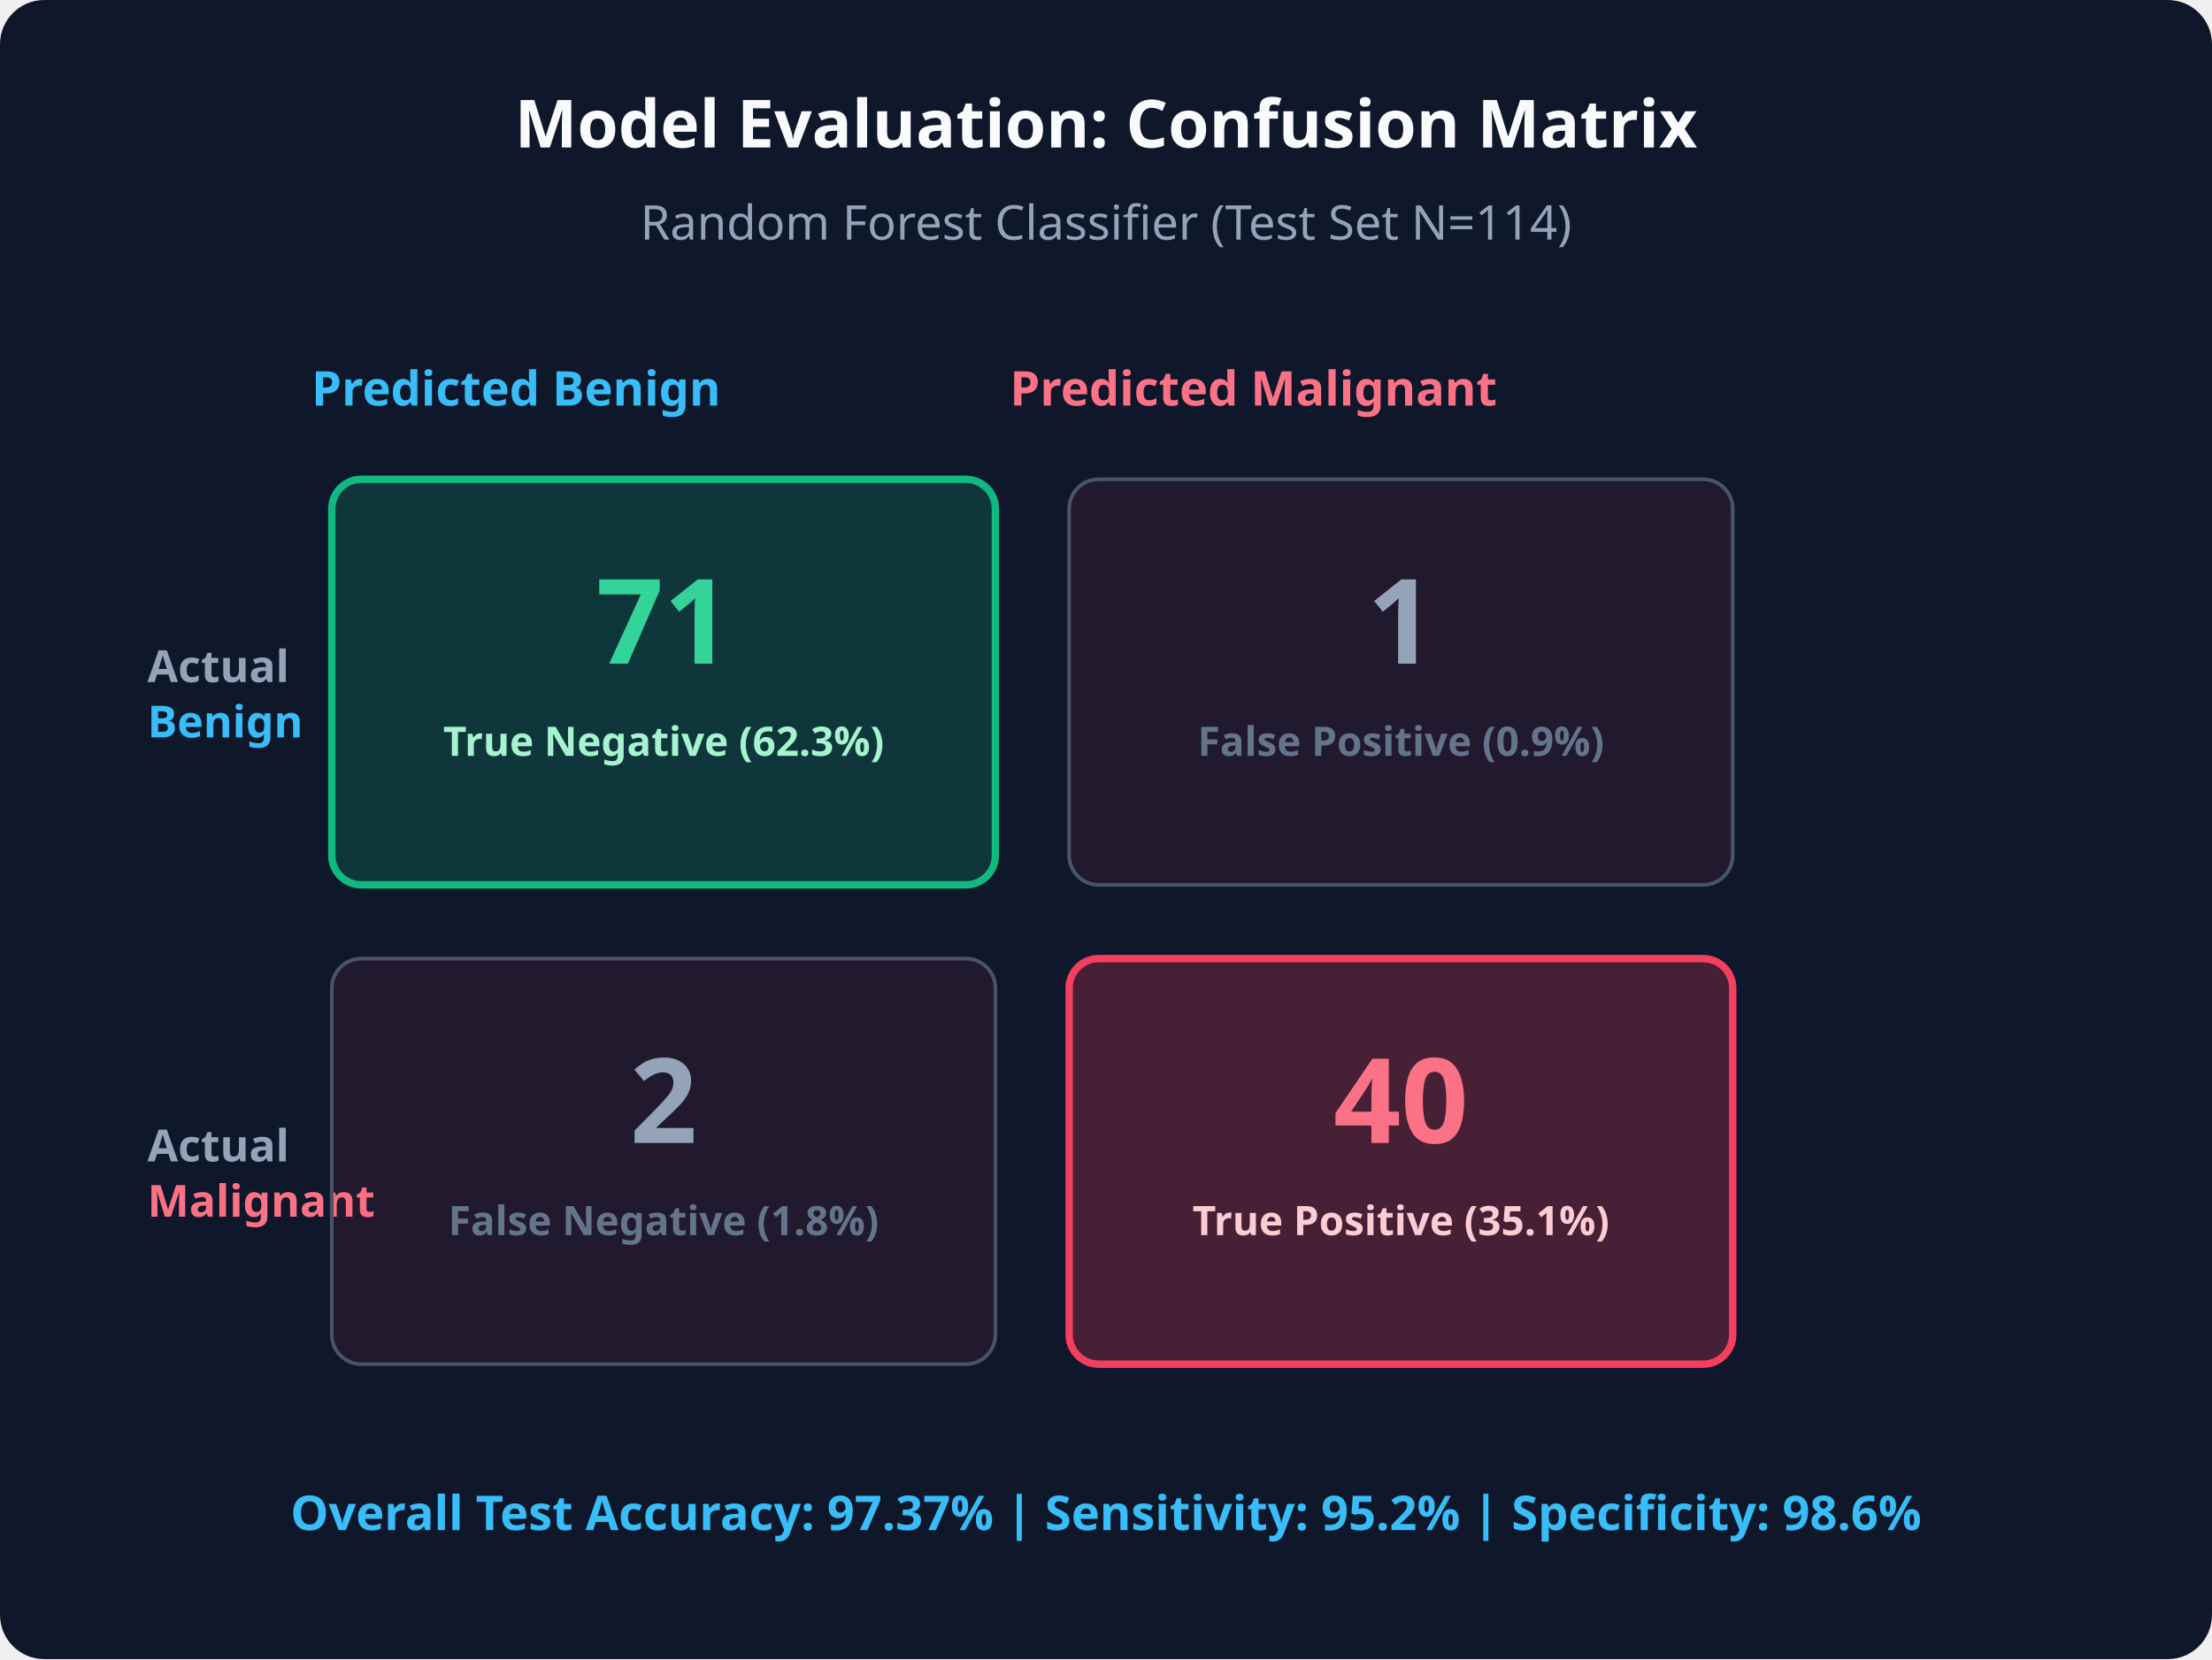
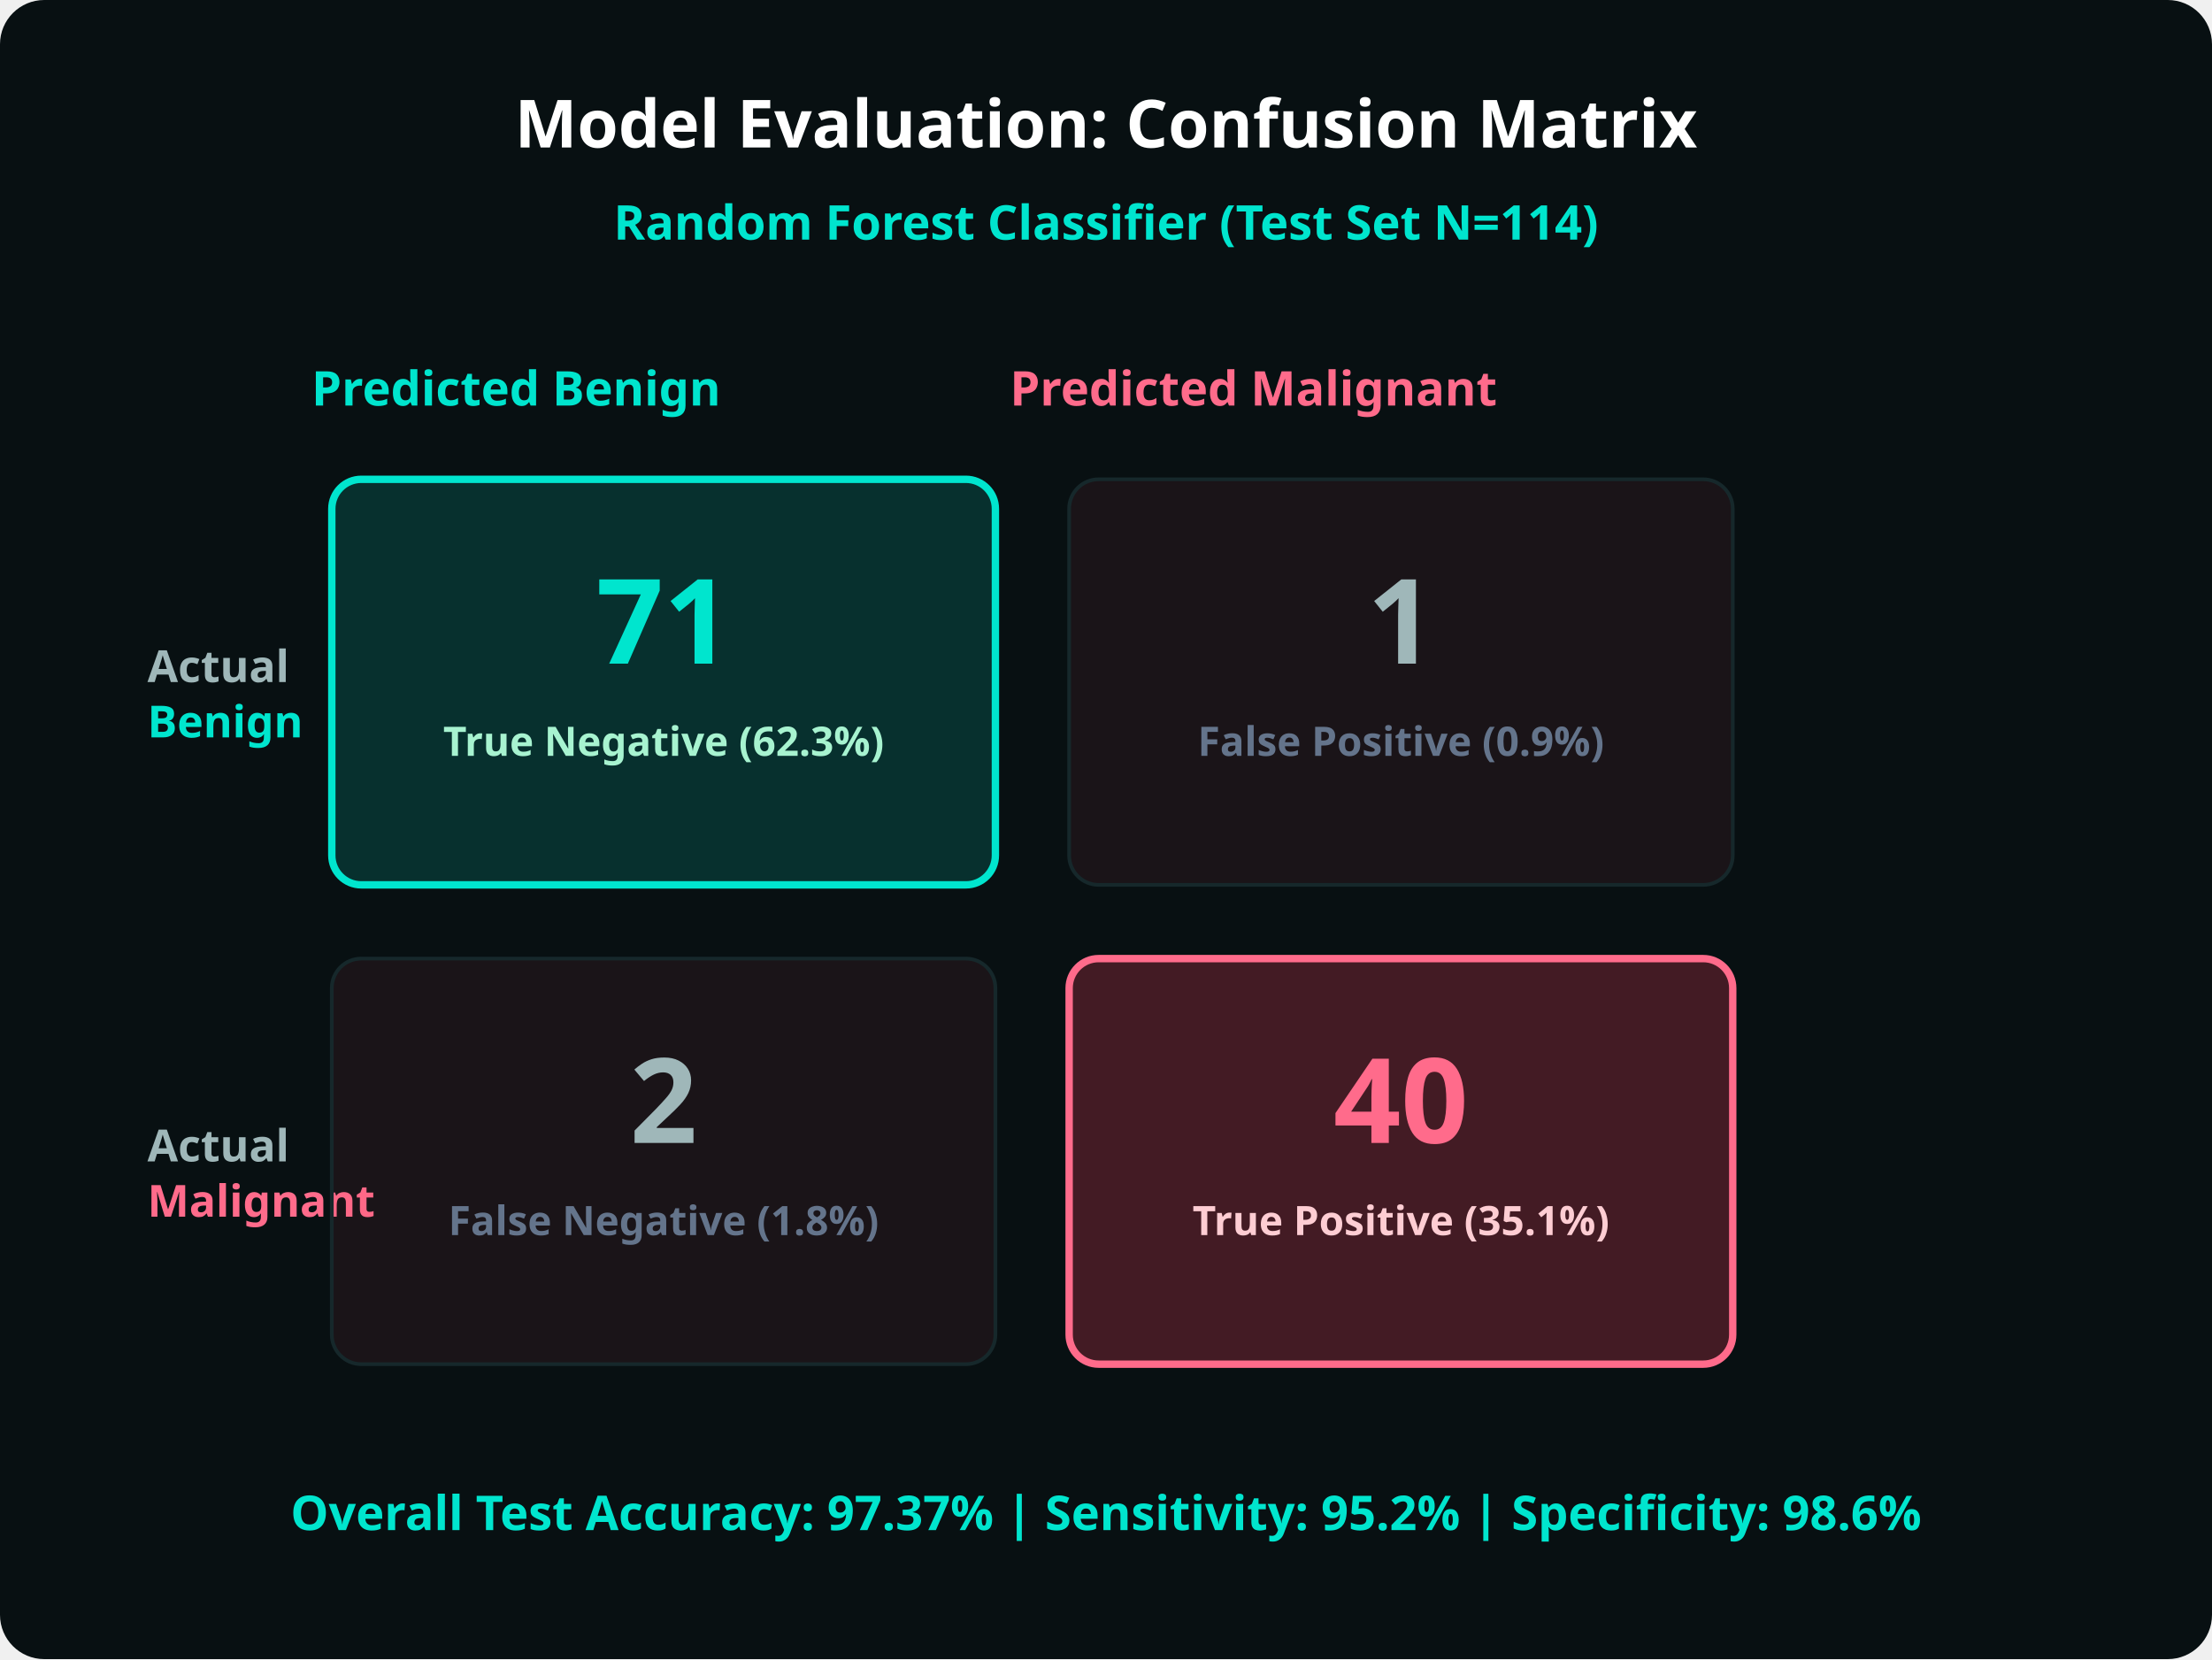
- <svg xmlns="http://www.w3.org/2000/svg" viewBox="0 0 600 450" width="100%" height="100%" style="background: #0f172a;">
-   <rect width="600" height="450" fill="#0f172a" rx="12" />
-   <text x="300" y="40" fill="#f8fafc" font-family="sans-serif" font-size="18" font-weight="700" text-anchor="middle">Model Evaluation: Confusion Matrix</text>
-   <text x="300" y="65" fill="#94a3b8" font-family="sans-serif" font-size="13" font-weight="500" text-anchor="middle">Random Forest Classifier (Test Set N=114)</text>
-   <text x="140" y="110" fill="#38bdf8" font-family="sans-serif" font-size="13" font-weight="700" text-anchor="middle">Predicted Benign</text>
-   <text x="340" y="110" fill="#fb7185" font-family="sans-serif" font-size="13" font-weight="700" text-anchor="middle">Predicted Malignant</text>
+ <svg xmlns="http://www.w3.org/2000/svg" viewBox="0 0 600 450" width="100%" height="100%" style="background: #081012;">
+   <rect width="600" height="450" fill="#081012" rx="12" />
+   <text x="300" y="40" fill="#ffffff" font-family="'Space Grotesk', sans-serif" font-size="18" font-weight="700" text-anchor="middle">Model Evaluation: Confusion Matrix</text>
+   <text x="300" y="65" fill="#00e5ce" font-family="'Space Grotesk', sans-serif" font-size="13" font-weight="600" text-anchor="middle">Random Forest Classifier (Test Set N=114)</text>
+   <text x="140" y="110" fill="#00e5ce" font-family="'Space Grotesk', sans-serif" font-size="13" font-weight="700" text-anchor="middle">Predicted Benign</text>
+   <text x="340" y="110" fill="#ff6b8b" font-family="'Space Grotesk', sans-serif" font-size="13" font-weight="700" text-anchor="middle">Predicted Malignant</text>
  <g transform="translate(40, 130)">
-     <text x="0" y="55" fill="#94a3b8" font-family="sans-serif" font-size="12" font-weight="700">Actual</text>
-     <text x="0" y="70" fill="#38bdf8" font-family="sans-serif" font-size="12" font-weight="700">Benign</text>
-     <rect x="50" y="0" width="180" height="110" rx="8" fill="rgba(16, 185, 129, 0.2)" stroke="#10b981" stroke-width="2" />
-     <text x="140" y="50" fill="#34d399" font-family="sans-serif" font-size="32" font-weight="800" text-anchor="middle">71</text>
+     <text x="0" y="55" fill="#9fb7b9" font-family="sans-serif" font-size="12" font-weight="700">Actual</text>
+     <text x="0" y="70" fill="#00e5ce" font-family="sans-serif" font-size="12" font-weight="700">Benign</text>
+     <rect x="50" y="0" width="180" height="110" rx="8" fill="rgba(0, 229, 206, 0.15)" stroke="#00e5ce" stroke-width="2" />
+     <text x="140" y="50" fill="#00e5ce" font-family="'Space Grotesk', sans-serif" font-size="32" font-weight="800" text-anchor="middle">71</text>
    <text x="140" y="75" fill="#a7f3d0" font-family="sans-serif" font-size="11" font-weight="600" text-anchor="middle">True Negative (62.3%)</text>
-     <rect x="250" y="0" width="180" height="110" rx="8" fill="rgba(244, 63, 94, 0.08)" stroke="#475569" stroke-width="1" />
-     <text x="340" y="50" fill="#94a3b8" font-family="sans-serif" font-size="32" font-weight="800" text-anchor="middle">1</text>
+     <rect x="250" y="0" width="180" height="110" rx="8" fill="rgba(244, 63, 94, 0.08)" stroke="#16282b" stroke-width="1" />
+     <text x="340" y="50" fill="#9fb7b9" font-family="'Space Grotesk', sans-serif" font-size="32" font-weight="800" text-anchor="middle">1</text>
    <text x="340" y="75" fill="#64748b" font-family="sans-serif" font-size="11" font-weight="600" text-anchor="middle">False Positive (0.9%)</text>
  </g>
  <g transform="translate(40, 260)">
-     <text x="0" y="55" fill="#94a3b8" font-family="sans-serif" font-size="12" font-weight="700">Actual</text>
-     <text x="0" y="70" fill="#fb7185" font-family="sans-serif" font-size="12" font-weight="700">Malignant</text>
-     <rect x="50" y="0" width="180" height="110" rx="8" fill="rgba(244, 63, 94, 0.08)" stroke="#475569" stroke-width="1" />
-     <text x="140" y="50" fill="#94a3b8" font-family="sans-serif" font-size="32" font-weight="800" text-anchor="middle">2</text>
+     <text x="0" y="55" fill="#9fb7b9" font-family="sans-serif" font-size="12" font-weight="700">Actual</text>
+     <text x="0" y="70" fill="#ff6b8b" font-family="sans-serif" font-size="12" font-weight="700">Malignant</text>
+     <rect x="50" y="0" width="180" height="110" rx="8" fill="rgba(244, 63, 94, 0.08)" stroke="#16282b" stroke-width="1" />
+     <text x="140" y="50" fill="#9fb7b9" font-family="'Space Grotesk', sans-serif" font-size="32" font-weight="800" text-anchor="middle">2</text>
    <text x="140" y="75" fill="#64748b" font-family="sans-serif" font-size="11" font-weight="600" text-anchor="middle">False Negative (1.8%)</text>
-     <rect x="250" y="0" width="180" height="110" rx="8" fill="rgba(244, 63, 94, 0.25)" stroke="#f43f5e" stroke-width="2" />
-     <text x="340" y="50" fill="#fb7185" font-family="sans-serif" font-size="32" font-weight="800" text-anchor="middle">40</text>
+     <rect x="250" y="0" width="180" height="110" rx="8" fill="rgba(244, 63, 94, 0.25)" stroke="#ff6b8b" stroke-width="2" />
+     <text x="340" y="50" fill="#ff6b8b" font-family="'Space Grotesk', sans-serif" font-size="32" font-weight="800" text-anchor="middle">40</text>
    <text x="340" y="75" fill="#fecdd3" font-family="sans-serif" font-size="11" font-weight="600" text-anchor="middle">True Positive (35.1%)</text>
  </g>
-   <text x="300" y="415" fill="#38bdf8" font-family="sans-serif" font-size="13" font-weight="600" text-anchor="middle">Overall Test Accuracy: 97.37% | Sensitivity: 95.2% | Specificity: 98.6%</text>
+   <text x="300" y="415" fill="#00e5ce" font-family="'Space Grotesk', sans-serif" font-size="13" font-weight="600" text-anchor="middle">Overall Test Accuracy: 97.37% | Sensitivity: 95.2% | Specificity: 98.6%</text>
</svg>
